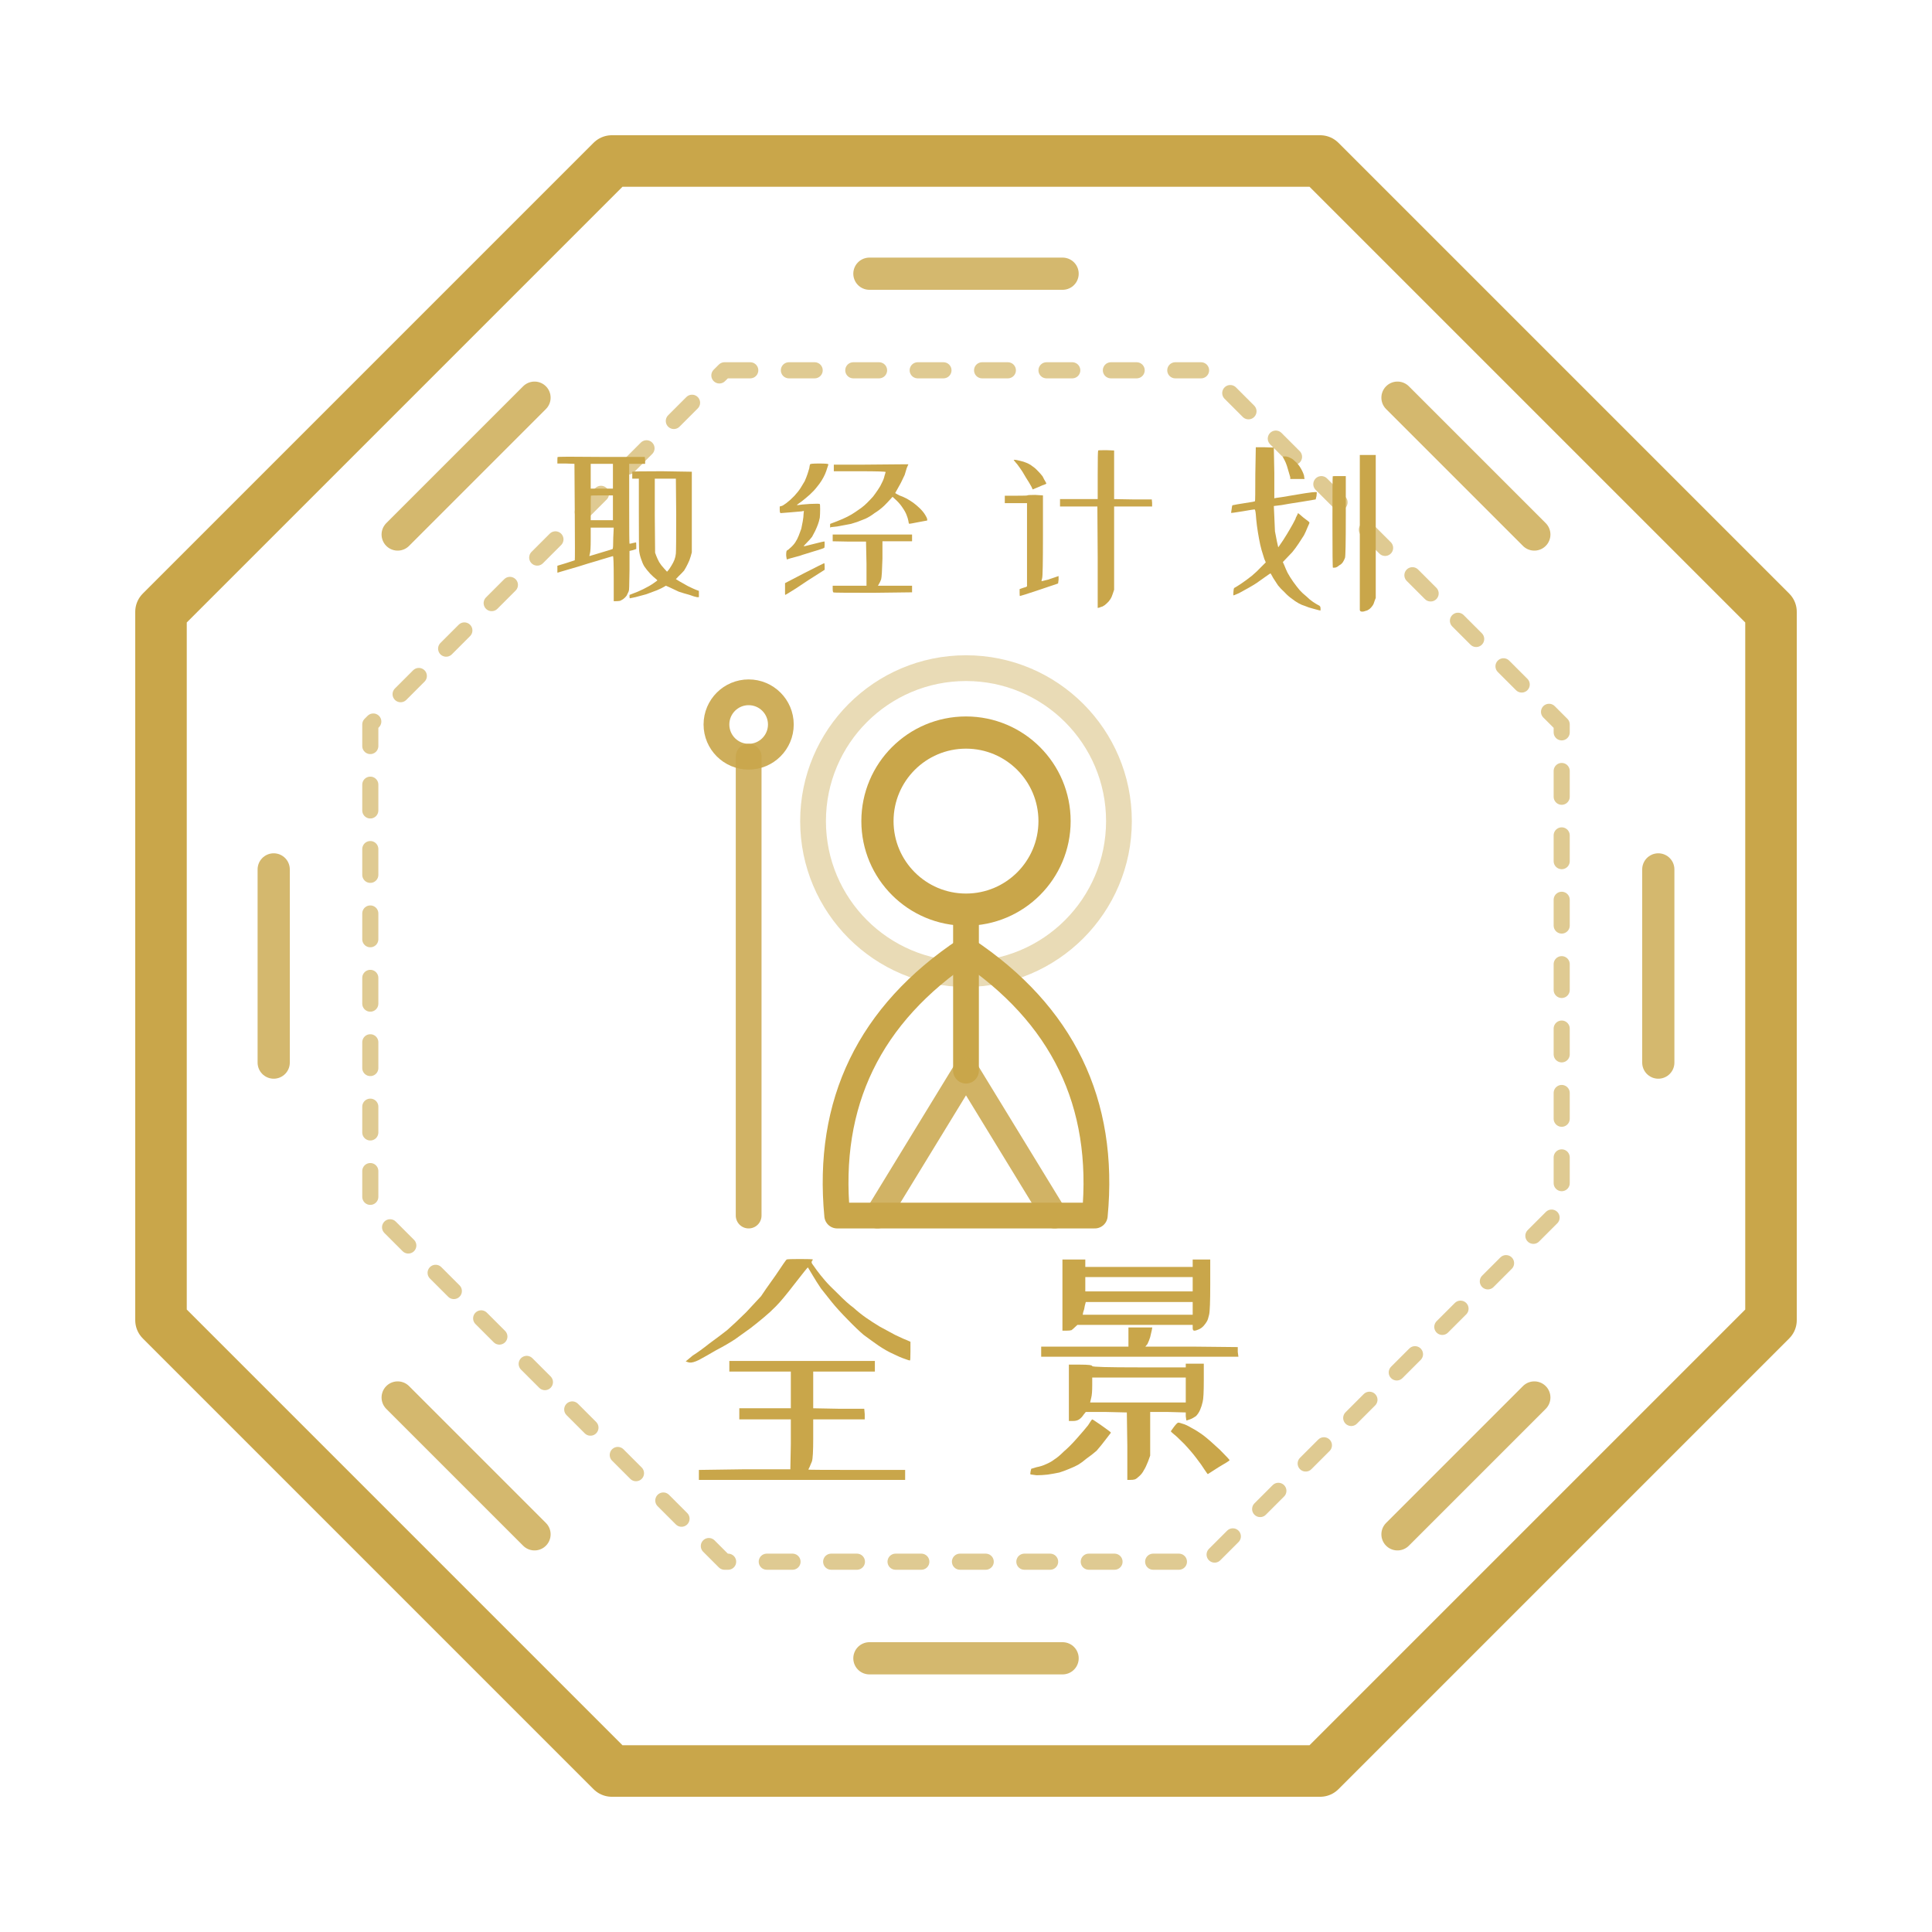
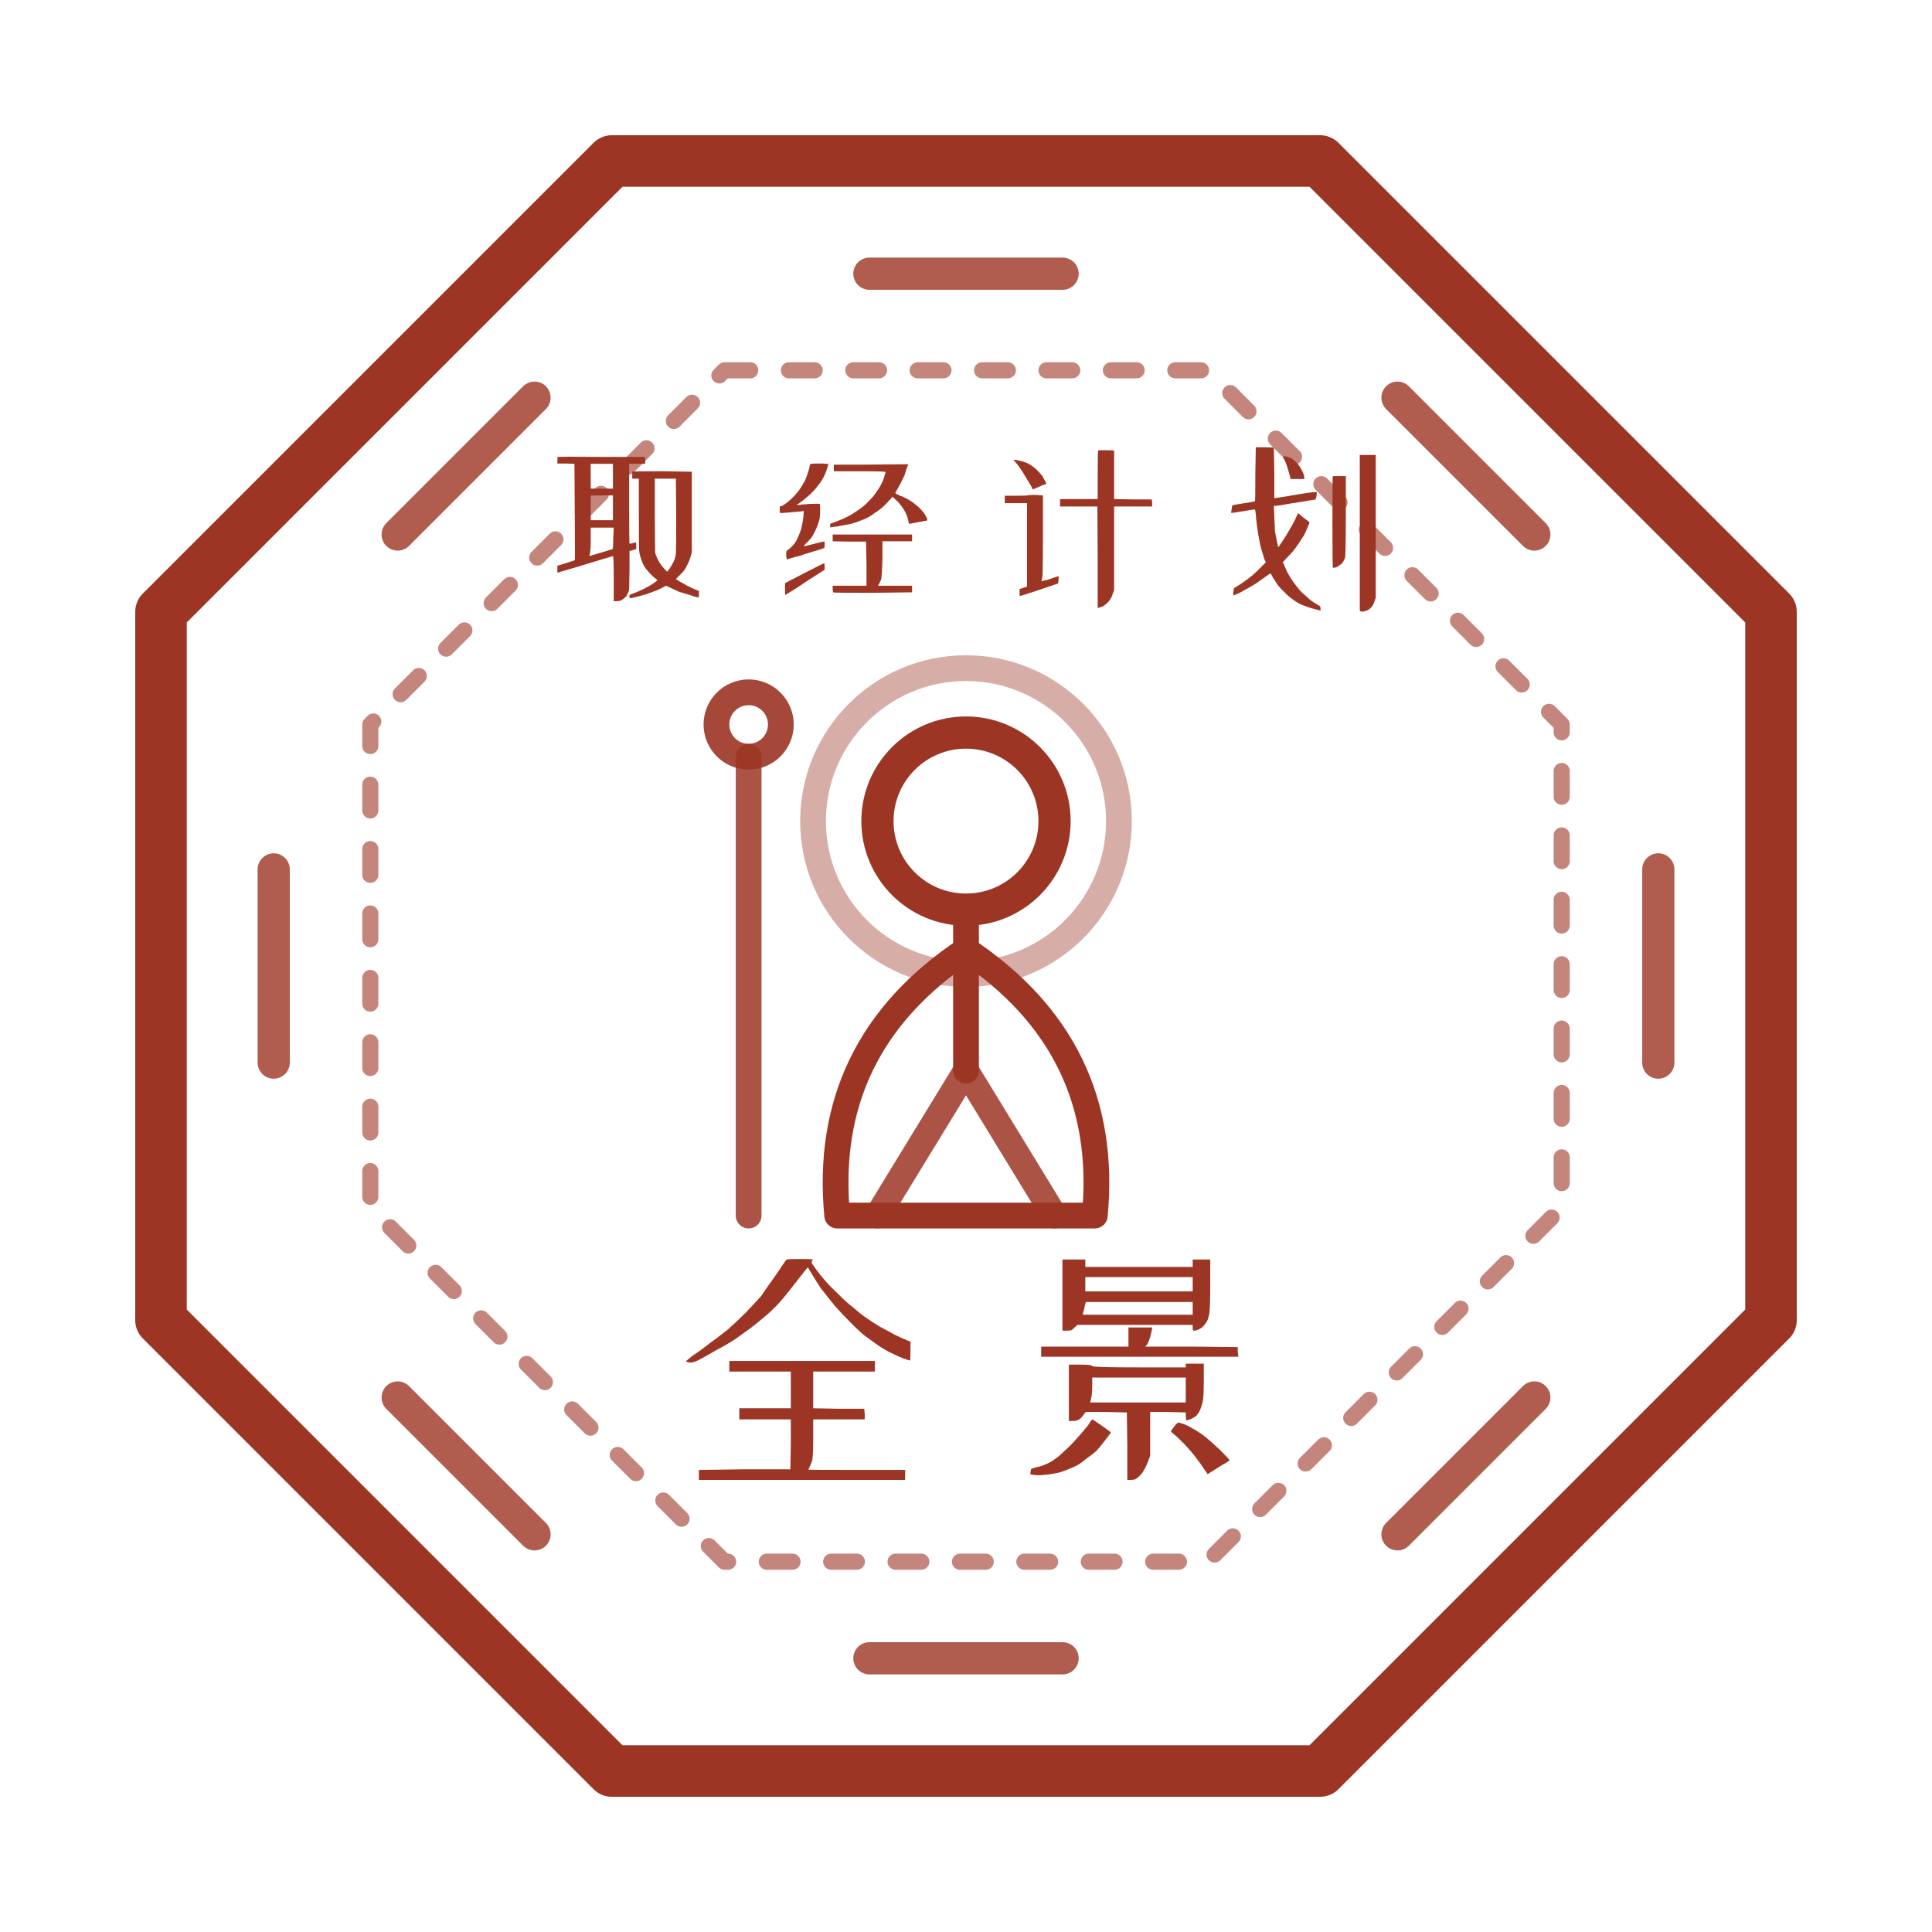
<svg xmlns="http://www.w3.org/2000/svg" width="120" height="120" viewBox="0 0 120 120">
-   <g fill="none" stroke="#c9a64a" stroke-width="2" stroke-linecap="round" stroke-linejoin="round">
+   <g fill="none" stroke="#9c3524" stroke-width="2" stroke-linecap="round" stroke-linejoin="round">
    <polygon points="38,10 82,10 110,38 110,82 82,110 38,110 10,82 10,38" stroke-width="3.2" />
    <polygon points="45,23 75,23 97,45 97,75 75,97 45,97 23,75 23,45" stroke-width="1" stroke-dasharray="1.6 2.4" opacity=".6" />
    <path d="M54.0,17.0 L66.0,17.0" stroke-width="2" opacity=".8" />
    <path d="M86.8,24.7 L95.3,33.2" stroke-width="2" opacity=".8" />
    <path d="M103.0,54.0 L103.0,66.0" stroke-width="2" opacity=".8" />
    <path d="M95.3,86.8 L86.8,95.3" stroke-width="2" opacity=".8" />
    <path d="M66.0,103.0 L54.0,103.0" stroke-width="2" opacity=".8" />
    <path d="M33.2,95.3 L24.7,86.8" stroke-width="2" opacity=".8" />
    <path d="M17.0,66.0 L17.0,54.0" stroke-width="2" opacity=".8" />
    <path d="M24.7,33.2 L33.2,24.7" stroke-width="2" opacity=".8" />
-     <g fill="#c9a64a" stroke="none">
+     <g fill="#9c3524" stroke="none">
      <path d="M40.05 28.38 40.07 28.58V28.81H39.56H39.08V31.27Q39.08 33.76 39.10 33.77Q39.13 33.78 39.31 33.73Q39.47 33.69 39.50 33.69Q39.52 33.69 39.52 33.90V34.10L39.31 34.17L39.10 34.22V35.41Q39.08 36.22 39.08 36.44Q39.08 36.66 39.04 36.75Q38.99 36.86 38.92 37.00Q38.83 37.12 38.71 37.21Q38.60 37.28 38.51 37.32Q38.39 37.34 38.25 37.34H38.12V35.94Q38.12 34.54 38.07 34.54Q38.05 34.54 37.70 34.65Q37.61 34.68 37.43 34.73Q37.24 34.79 36.97 34.87Q36.69 34.95 36.53 35.00Q35.98 35.18 35.17 35.41Q34.64 35.57 34.62 35.57Q34.62 35.57 34.62 35.37V35.14L35.15 34.98Q35.68 34.81 35.70 34.80Q35.72 34.79 35.70 31.80L35.68 28.81L35.15 28.79H34.62V28.61Q34.62 28.42 34.63 28.39Q34.64 28.35 37.36 28.38ZM36.69 31.57V32.31H37.38H38.07V31.55V30.77H37.40Q36.71 30.77 36.70 30.79Q36.69 30.81 36.69 31.57ZM36.69 32.77V33.50Q36.69 34.22 36.64 34.38Q36.60 34.54 36.61 34.54Q36.62 34.54 37.31 34.33Q38.02 34.12 38.05 34.10Q38.09 34.08 38.09 33.41L38.12 32.77H37.40ZM42.97 29.30V31.80V34.31L42.90 34.56Q42.83 34.81 42.72 35.02Q42.62 35.23 42.49 35.44Q42.35 35.60 42.16 35.78L41.98 35.97L42.19 36.10Q42.39 36.22 42.72 36.40Q43.11 36.59 43.22 36.63L43.41 36.70V36.91V37.09H43.29Q43.15 37.07 42.83 36.95Q42.49 36.86 42.16 36.75Q41.86 36.61 41.61 36.49L41.36 36.38L41.24 36.45Q41.13 36.52 40.81 36.66Q40.48 36.79 40.14 36.91Q39.82 37.00 39.47 37.09Q39.15 37.16 39.13 37.16Q39.10 37.16 39.10 37.07V36.95L39.33 36.86Q39.59 36.77 39.96 36.59Q40.35 36.40 40.60 36.22Q40.83 36.06 40.83 36.05Q40.83 36.03 40.73 35.95Q40.62 35.87 40.39 35.64Q40.16 35.39 40.02 35.18Q39.91 35.00 39.82 34.72Q39.73 34.47 39.70 34.22Q39.68 33.99 39.68 31.85V29.73H39.47H39.27V29.52Q39.27 29.32 39.27 29.30Q39.29 29.27 41.13 29.27ZM40.67 29.73V32.03L40.69 34.33L40.76 34.52Q40.83 34.70 40.94 34.91Q41.06 35.11 41.24 35.30L41.43 35.51L41.52 35.41Q41.59 35.32 41.70 35.14Q41.82 34.95 41.89 34.77Q41.96 34.59 41.98 34.38Q42.00 34.15 42.00 31.96L41.98 29.73H41.34ZM36.69 30.35H38.07V28.81H36.69Z" />
      <path d="M51.38 29.07Q51.33 29.25 51.24 29.46Q51.15 29.66 51.03 29.85Q50.92 30.03 50.73 30.26Q50.57 30.47 50.30 30.72Q50.04 30.95 49.81 31.13Q49.58 31.30 49.52 31.34Q49.47 31.37 49.52 31.37Q49.54 31.37 49.58 31.37Q49.72 31.34 50.30 31.30Q50.90 31.27 50.92 31.31Q50.94 31.34 50.94 31.62Q50.94 31.92 50.92 32.15Q50.87 32.40 50.80 32.58Q50.73 32.77 50.63 32.98Q50.53 33.18 50.44 33.34Q50.32 33.50 50.11 33.71L49.91 33.92H50.00Q50.09 33.90 50.64 33.76Q51.19 33.62 51.21 33.63Q51.22 33.64 51.22 33.83Q51.22 34.01 51.19 34.03Q51.15 34.06 50.80 34.17Q50.71 34.19 50.53 34.25Q50.34 34.31 50.08 34.39Q49.81 34.47 49.68 34.52Q48.92 34.72 48.87 34.75Q48.83 34.54 48.83 34.49Q48.83 34.22 48.88 34.19Q48.94 34.17 49.11 34.01Q49.29 33.85 49.40 33.68Q49.52 33.50 49.61 33.27Q49.68 33.09 49.77 32.84Q49.81 32.61 49.86 32.38Q49.91 32.10 49.91 31.94L49.93 31.73L49.81 31.76Q49.75 31.76 49.12 31.82Q48.55 31.87 48.49 31.87Q48.43 31.87 48.43 31.66V31.46L48.53 31.43Q48.60 31.43 48.84 31.25Q49.08 31.07 49.33 30.81Q49.58 30.54 49.72 30.32Q49.86 30.10 49.98 29.89Q50.09 29.64 50.16 29.43Q50.23 29.20 50.27 29.07Q50.27 29.02 50.29 28.94Q50.30 28.86 50.32 28.84Q50.32 28.79 50.88 28.79Q51.45 28.79 51.45 28.84Q51.45 28.88 51.38 29.07ZM56.32 29.07Q56.25 29.32 56.19 29.50Q56.09 29.71 55.96 29.98Q55.79 30.28 55.70 30.45Q55.59 30.63 55.61 30.63Q55.63 30.65 55.86 30.77Q56.07 30.84 56.32 30.97Q56.53 31.09 56.73 31.23Q56.92 31.37 57.14 31.58Q57.36 31.80 57.47 31.99Q57.57 32.15 57.59 32.24Q57.59 32.26 57.59 32.30Q57.59 32.33 57.59 32.33Q57.59 32.33 57.05 32.43Q56.51 32.54 56.47 32.53Q56.44 32.52 56.42 32.35Q56.39 32.19 56.31 31.99Q56.23 31.78 56.07 31.55Q55.91 31.30 55.68 31.08Q55.45 30.86 55.44 30.86Q55.43 30.86 55.31 31.00Q55.17 31.16 54.92 31.41Q54.62 31.69 54.32 31.87Q54.05 32.08 53.75 32.22Q53.47 32.33 53.24 32.42Q53.01 32.49 52.85 32.54Q52.76 32.56 52.48 32.61Q52.25 32.65 52.00 32.70Q51.63 32.74 51.63 32.74Q51.56 32.77 51.56 32.76Q51.56 32.74 51.56 32.65V32.54L51.98 32.38Q52.39 32.22 52.64 32.09Q52.90 31.96 53.13 31.80Q53.36 31.64 53.49 31.55Q53.68 31.41 53.86 31.23Q54.07 31.02 54.23 30.84Q54.39 30.63 54.53 30.42Q54.69 30.19 54.78 29.98Q54.90 29.75 54.94 29.55Q55.01 29.34 55.01 29.32Q55.01 29.27 53.40 29.27H51.79V29.07V28.86H53.63Q55.52 28.84 55.93 28.84Q56.42 28.84 56.42 28.84Q56.42 28.84 56.32 29.07ZM56.65 33.20V33.41V33.62H55.73H54.81V34.70Q54.78 35.80 54.73 35.98Q54.67 36.15 54.60 36.26L54.53 36.38H55.59H56.65V36.59V36.79L54.23 36.82Q51.84 36.82 51.78 36.80Q51.72 36.79 51.72 36.59V36.38H52.76H53.82V35.02L53.79 33.64H52.76L51.72 33.62V33.41V33.20H54.18ZM51.22 35.18V35.39L50.64 35.76Q50.34 35.94 49.45 36.54Q48.83 36.93 48.78 36.95Q48.76 36.93 48.76 36.90Q48.76 36.86 48.76 36.79Q48.76 36.72 48.76 36.59V36.22L49.95 35.60Q51.17 34.98 51.19 34.98Q51.22 34.98 51.22 35.18Z" />
      <path d="M69.20 27.98V29.50V31.00L70.37 31.02H71.54L71.56 31.23V31.46H70.39H69.20V34.03V36.63L69.13 36.84Q69.06 37.07 68.97 37.21Q68.87 37.37 68.74 37.48Q68.62 37.60 68.48 37.67Q68.34 37.71 68.28 37.74L68.18 37.76V34.61L68.16 31.46H67.01H65.84V31.23V31.00H67.01H68.18V29.50Q68.18 28.01 68.21 27.98Q68.23 27.96 68.71 27.96ZM63.74 28.74Q63.93 28.81 64.14 28.97Q64.32 29.09 64.48 29.27Q64.62 29.41 64.76 29.59Q64.87 29.82 64.92 29.89Q64.99 30.01 64.99 30.03Q64.99 30.05 64.92 30.08Q64.78 30.12 64.48 30.26L64.14 30.40L64.07 30.24Q63.93 29.98 63.72 29.66Q63.49 29.25 63.33 29.04Q63.17 28.81 63.08 28.72Q62.96 28.58 62.96 28.57Q62.96 28.56 63.04 28.56Q63.12 28.56 63.35 28.62Q63.58 28.67 63.74 28.74ZM64.78 30.77V33.27Q64.78 35.76 64.73 35.91Q64.69 36.06 64.69 36.10L65.15 35.99Q65.17 35.97 65.19 35.97L65.75 35.78V36.01L65.72 36.24L64.57 36.63Q63.40 37.02 63.35 37.02Q63.33 37.02 63.33 36.82V36.59L63.47 36.54Q63.61 36.49 63.70 36.47L63.79 36.42V33.85V31.25H63.10H62.41V31.02V30.79H63.10Q63.79 30.79 63.81 30.77Q63.84 30.74 64.30 30.74Z" />
      <path d="M79.12 27.80 79.15 29.36V30.95L79.24 30.93Q79.33 30.93 80.55 30.72Q81.77 30.51 81.79 30.58Q81.79 30.63 81.77 30.81L81.72 31.02L80.89 31.16Q79.84 31.32 79.61 31.37L79.12 31.43L79.15 32.08Q79.17 32.68 79.19 33.00Q79.24 33.25 79.31 33.62Q79.38 33.96 79.39 33.98Q79.40 33.99 79.42 33.96Q79.58 33.73 79.70 33.55Q79.95 33.16 80.11 32.88Q80.30 32.56 80.46 32.24Q80.48 32.15 80.53 32.07Q80.57 31.99 80.60 31.93Q80.62 31.87 80.62 31.87Q80.64 31.87 80.96 32.15Q81.33 32.42 81.33 32.45Q81.35 32.47 81.22 32.74Q81.10 33.04 80.99 33.25Q80.87 33.44 80.66 33.76Q80.46 34.06 80.27 34.29Q80.04 34.54 79.88 34.70L79.68 34.91L79.77 35.11Q79.86 35.34 79.97 35.57Q80.11 35.83 80.32 36.13Q80.55 36.45 80.73 36.66Q80.89 36.84 81.15 37.05Q81.35 37.25 81.56 37.39Q81.77 37.53 81.91 37.60Q82.02 37.64 82.02 37.78V37.92L81.91 37.90Q81.79 37.87 81.54 37.80Q81.29 37.74 81.06 37.64Q80.85 37.58 80.64 37.46Q80.43 37.34 80.23 37.18Q80.00 37.02 79.79 36.79Q79.54 36.56 79.38 36.36Q79.24 36.15 79.08 35.90Q78.94 35.64 78.92 35.62Q78.92 35.60 78.82 35.67Q78.73 35.73 78.59 35.83Q78.30 36.03 78.04 36.22Q77.79 36.38 77.54 36.52Q77.28 36.66 76.96 36.84Q76.64 36.98 76.62 36.98Q76.59 36.98 76.61 36.77Q76.62 36.56 76.66 36.52Q76.73 36.49 77.08 36.26Q77.42 36.03 77.76 35.76Q78.09 35.48 78.34 35.21L78.62 34.93L78.53 34.72Q78.46 34.49 78.36 34.17Q78.27 33.85 78.20 33.46Q78.13 33.09 78.07 32.65Q78.02 32.24 78.00 31.94Q77.97 31.64 77.92 31.64Q77.86 31.64 77.17 31.76Q76.48 31.87 76.47 31.86Q76.46 31.85 76.50 31.62Q76.52 31.43 76.54 31.40Q76.55 31.37 76.62 31.37Q76.73 31.34 77.31 31.25Q77.93 31.16 77.95 31.13Q77.97 31.11 77.97 29.46L78.00 27.78H78.55ZM85.45 28.26V32.70V37.14L85.38 37.32Q85.33 37.51 85.25 37.62Q85.17 37.74 85.06 37.83Q84.94 37.92 84.83 37.94Q84.71 37.99 84.62 37.99Q84.51 37.99 84.48 37.94Q84.46 37.92 84.46 37.87Q84.46 37.85 84.46 33.04V28.26H84.97ZM80.14 28.44Q80.30 28.51 80.41 28.63Q80.55 28.74 80.64 28.86Q80.73 28.97 80.83 29.15Q80.92 29.32 80.96 29.43Q81.01 29.55 81.01 29.66L81.03 29.75H80.60H80.14V29.64Q80.11 29.52 80.02 29.23Q79.93 28.90 79.86 28.74Q79.79 28.58 79.73 28.48Q79.68 28.38 79.68 28.36Q79.68 28.35 79.83 28.35Q79.97 28.35 80.14 28.44ZM83.59 29.57V32.05Q83.59 34.52 83.54 34.65Q83.49 34.79 83.40 34.93Q83.31 35.05 83.19 35.11Q83.08 35.21 82.96 35.25Q82.83 35.27 82.79 35.26Q82.76 35.25 82.76 32.42Q82.76 29.59 82.78 29.58Q82.80 29.57 83.19 29.57Z" />
    </g>
    <circle cx="60" cy="51" r="9.5" stroke-width="1.6" stroke-opacity=".4" />
    <circle cx="60" cy="51" r="5.5" />
    <path d="M60 56.5 v10" stroke-width="1.6" />
    <path d="M60 66.5 l-5.5 9 M60 66.5 l5.5 9" stroke-width="1.6" stroke-opacity=".85" />
    <path d="M60 59 q-9 6 -8 16.5 h16 q1 -10.5 -8 -16.5 Z" stroke-width="1.6" />
    <circle cx="46.5" cy="45" r="2" stroke-width="1.6" stroke-opacity=".9" />
    <path d="M46.5 47 v28.5" stroke-width="1.6" stroke-opacity=".85" />
-     <g fill="#c9a64a" stroke="none">
+     <g fill="#9c3524" stroke="none">
      <path d="M50.48 78.23Q50.51 78.23 50.44 78.31Q50.38 78.39 50.44 78.49Q50.51 78.59 50.74 78.91Q50.97 79.22 51.23 79.52Q51.47 79.81 52.06 80.37Q52.62 80.94 53.02 81.23Q53.38 81.56 53.81 81.86Q54.14 82.09 54.63 82.39Q55.10 82.65 55.59 82.91Q56.22 83.21 56.35 83.25L56.55 83.34V83.94Q56.55 84.50 56.52 84.50Q56.45 84.50 56.19 84.40Q55.89 84.30 55.49 84.10Q55.06 83.91 54.57 83.58Q54.14 83.28 53.64 82.91Q53.22 82.55 52.65 81.96Q52.03 81.33 51.66 80.87Q51.23 80.34 51.00 80.04Q50.71 79.61 50.48 79.22Q50.18 78.72 50.18 78.72Q50.15 78.72 49.35 79.75Q48.59 80.74 48.20 81.13Q47.84 81.50 47.44 81.83Q47.01 82.19 46.62 82.49Q46.22 82.78 45.66 83.18Q45.16 83.51 44.47 83.87Q43.91 84.20 43.41 84.47Q43.02 84.66 42.82 84.63Q42.79 84.63 42.59 84.56L43.02 84.20Q43.48 83.91 44.07 83.44Q44.70 82.98 45.16 82.62Q45.62 82.22 46.35 81.50Q47.01 80.80 47.27 80.51Q47.44 80.24 48.17 79.22Q48.83 78.23 48.86 78.23Q48.92 78.20 49.68 78.20Q50.48 78.20 50.48 78.23ZM54.34 84.53V84.86V85.19H52.42H50.51V86.35V87.47L52.09 87.50H53.68L53.71 87.83V88.16H52.13H50.51V89.35Q50.51 90.54 50.43 90.77Q50.34 91.00 50.28 91.13Q50.21 91.26 50.21 91.28Q50.21 91.30 53.22 91.30H56.22V91.59V91.92H49.82H43.41V91.59V91.30L46.25 91.26H49.09L49.12 89.71V88.16H47.51H45.92V87.83V87.47H47.51H49.12V86.35V85.19H47.21H45.30V84.86V84.53H49.82Z" />
      <path d="M67.41 78.23V78.46V78.69H70.75H74.08V78.46V78.23H74.64H75.17V79.81Q75.17 81.36 75.10 81.66Q75.03 81.96 74.97 82.06Q74.90 82.19 74.77 82.34Q74.64 82.49 74.46 82.57Q74.28 82.65 74.18 82.65Q74.08 82.65 74.08 82.49V82.29H70.48H66.92L66.78 82.42Q66.65 82.55 66.55 82.62Q66.45 82.65 66.22 82.65H65.99V80.44V78.23H66.72ZM67.44 80.87 67.38 81.10Q67.35 81.33 67.28 81.50L67.25 81.66H70.65H74.08V81.27V80.87H70.75ZM71.57 82.45 71.54 82.62Q71.50 82.82 71.44 83.05Q71.37 83.28 71.27 83.48L71.14 83.64H74.01L76.88 83.67V83.97L76.92 84.27H70.78H64.67V83.97V83.64H67.38H70.09V83.05V82.45H70.84ZM74.77 84.70V85.75Q74.77 86.81 74.70 87.07Q74.64 87.34 74.54 87.57Q74.44 87.80 74.28 87.96Q74.08 88.10 73.91 88.16Q73.72 88.23 73.70 88.23Q73.68 88.23 73.65 87.96V87.73L72.56 87.70H71.44V89.05V90.41L71.31 90.77Q71.17 91.13 71.04 91.33Q70.94 91.53 70.76 91.69Q70.58 91.86 70.48 91.89Q70.38 91.92 70.18 91.92H70.02V89.81L69.99 87.73L68.70 87.70H67.44L67.31 87.86Q67.18 88.06 67.03 88.16Q66.88 88.26 66.65 88.26H66.39V86.51V84.76H67.11Q67.84 84.76 67.84 84.85Q67.84 84.93 70.75 84.93H73.65V84.80V84.70H74.21ZM67.84 85.56V86.05Q67.84 86.58 67.78 86.81Q67.71 87.11 67.71 87.11Q67.71 87.11 70.68 87.11H73.65V86.35V85.56H70.75ZM68.11 88.33Q68.27 88.43 68.67 88.72Q69.00 88.95 69.00 88.99Q69.00 88.99 68.70 89.38Q68.40 89.78 68.11 90.11Q67.81 90.37 67.48 90.60Q67.21 90.83 66.98 90.97Q66.75 91.10 66.42 91.23Q66.12 91.36 65.80 91.46Q65.47 91.53 65.07 91.59Q64.71 91.63 64.38 91.63Q64.05 91.59 64.01 91.58Q63.98 91.56 64.01 91.40L64.05 91.23L64.38 91.13Q64.71 91.07 65.00 90.93Q65.30 90.80 65.50 90.64Q65.73 90.50 66.06 90.17Q66.45 89.84 66.88 89.35Q67.35 88.82 67.58 88.53Q67.81 88.16 67.84 88.16Q67.87 88.16 68.11 88.33ZM73.45 88.43Q73.68 88.49 74.01 88.69Q74.34 88.86 74.74 89.15Q75.13 89.45 75.76 90.04Q76.39 90.67 76.37 90.70Q76.36 90.74 75.69 91.13Q75.03 91.56 75.02 91.56Q75.00 91.56 74.80 91.26Q74.64 91.00 74.31 90.57Q74.01 90.17 73.55 89.68Q73.06 89.19 72.92 89.09Q72.72 88.92 72.72 88.90Q72.72 88.89 72.92 88.62Q73.12 88.36 73.19 88.36Q73.25 88.36 73.45 88.43ZM67.41 80.21H74.08V79.32H67.41Z" />
    </g>
  </g>
</svg>
